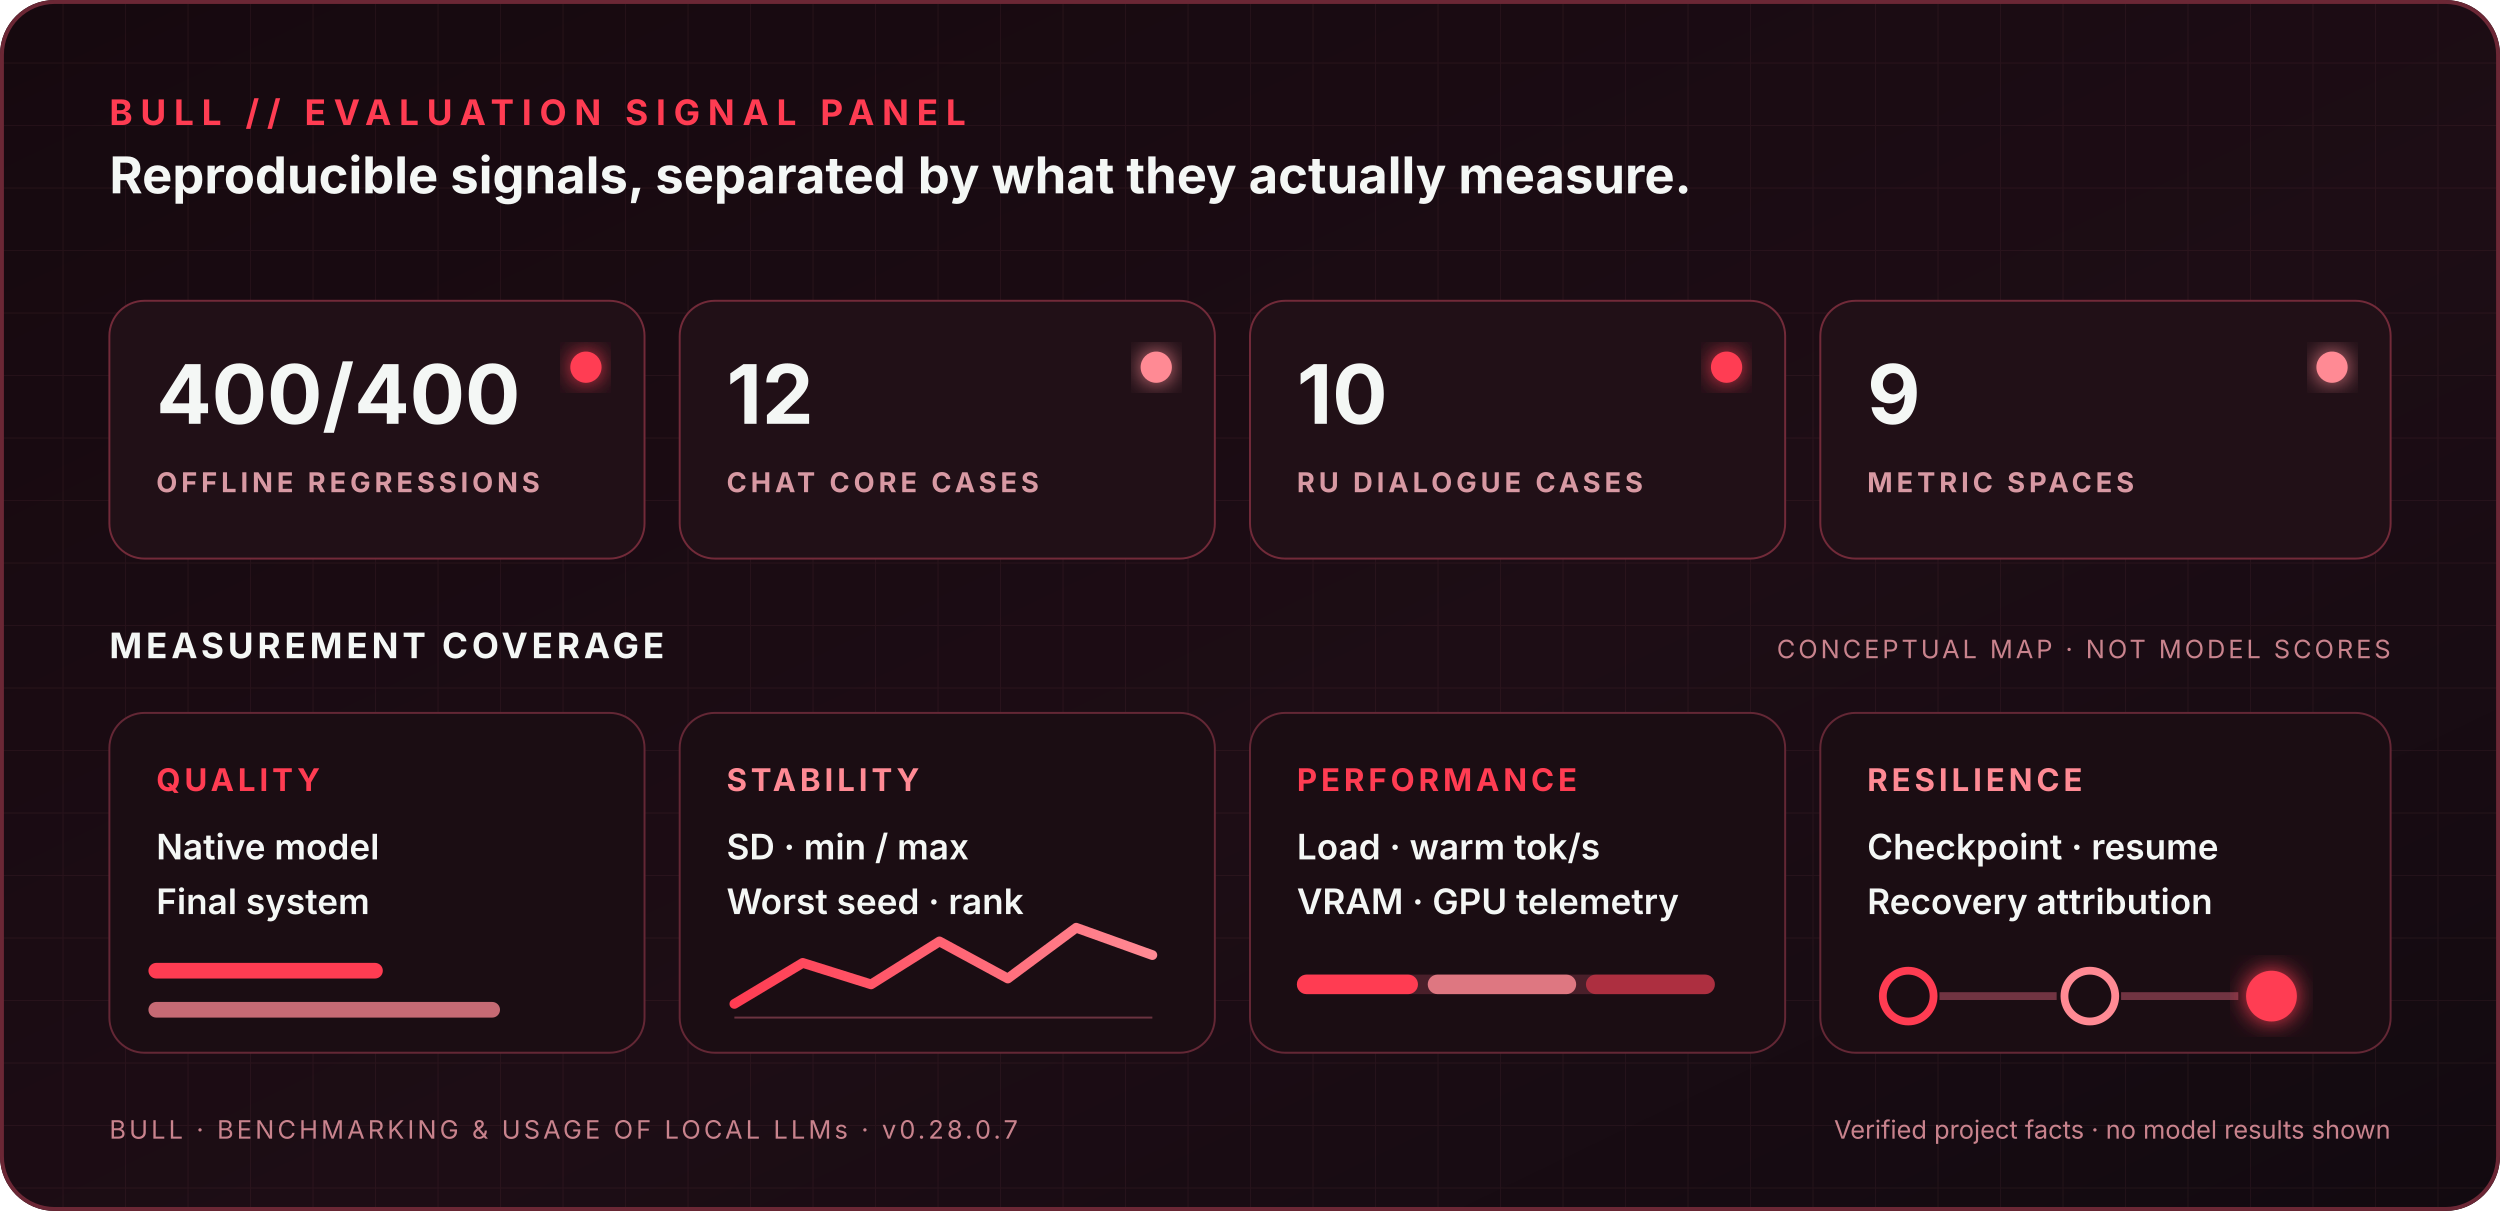
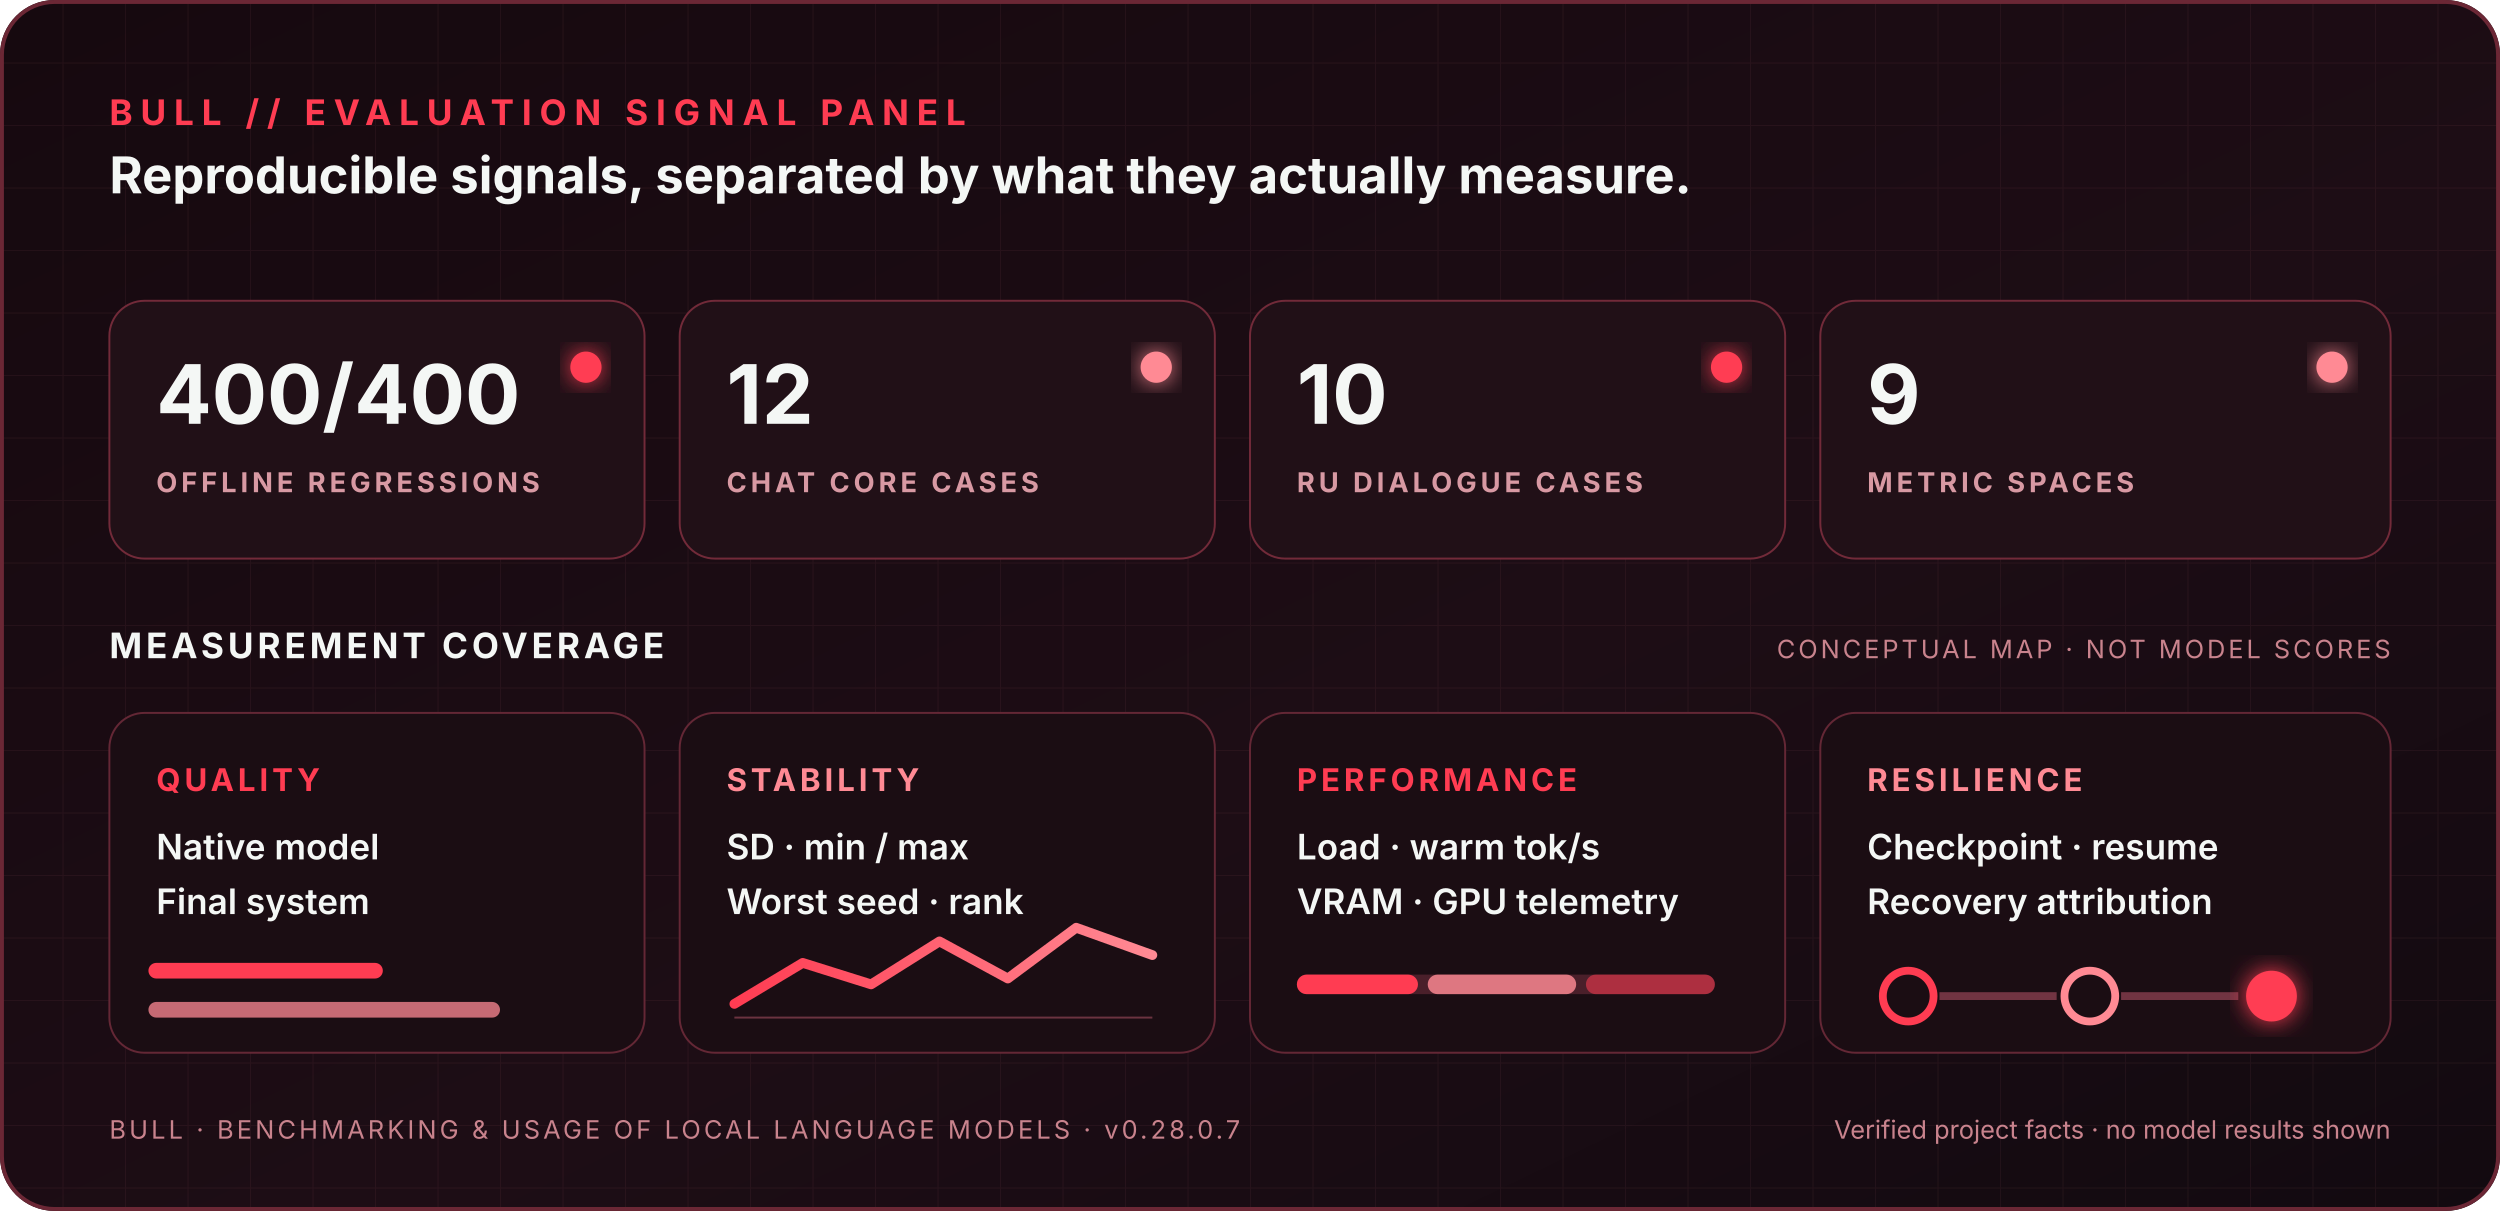
<svg xmlns="http://www.w3.org/2000/svg" width="1280" height="620" viewBox="0 0 1280 620" role="img" aria-labelledby="title desc">
  <defs>
    <linearGradient id="background" x1="0" y1="0" x2="1" y2="1">
      <stop offset="0" stop-color="#16090f" />
      <stop offset="0.58" stop-color="#1d0d15" />
      <stop offset="1" stop-color="#120a10" />
    </linearGradient>
    <linearGradient id="accent" x1="0" y1="0" x2="1" y2="0">
      <stop offset="0" stop-color="#ff3c52" />
      <stop offset="1" stop-color="#ff8a94" />
    </linearGradient>
    <pattern id="grid" width="32" height="32" patternUnits="userSpaceOnUse">
      <path d="M 32 0 L 0 0 0 32" fill="none" stroke="#c06a76" stroke-opacity="0.08" stroke-width="1" />
    </pattern>
    <filter id="glow" x="-30%" y="-30%" width="160%" height="160%">
      <feGaussianBlur stdDeviation="6" result="blur" />
      <feMerge>
        <feMergeNode in="blur" />
        <feMergeNode in="SourceGraphic" />
      </feMerge>
    </filter>
  </defs>
  <rect width="1280" height="620" rx="28" fill="url(#background)" />
  <rect width="1280" height="620" rx="28" fill="url(#grid)" />
  <rect x="1" y="1" width="1278" height="618" rx="27" fill="none" stroke="#6b2735" stroke-width="2" />
  <g font-family="Segoe UI, Inter, Arial, sans-serif">
    <text x="56" y="64" fill="#ff3c52" font-size="18" font-weight="700" letter-spacing="4">BULL // EVALUATION SIGNAL PANEL</text>
    <text x="56" y="99" fill="#f4f7f5" font-size="26" font-weight="650">Reproducible signals, separated by what they actually measure.</text>
    <line x1="56" y1="124" x2="1224" y2="124" stroke="url(#accent)" stroke-width="2" opacity="0.8" />
    <g>
      <rect x="56" y="154" width="274" height="132" rx="18" fill="#211017" stroke="#722a39" />
      <rect x="348" y="154" width="274" height="132" rx="18" fill="#211017" stroke="#722a39" />
      <rect x="640" y="154" width="274" height="132" rx="18" fill="#211017" stroke="#722a39" />
      <rect x="932" y="154" width="292" height="132" rx="18" fill="#211017" stroke="#722a39" />
      <text x="80" y="217" fill="#f4f7f5" font-size="42" font-weight="750">400/400</text>
      <text x="80" y="252" fill="#d899a3" font-size="14" font-weight="650" letter-spacing="2">OFFLINE REGRESSIONS</text>
      <circle cx="300" cy="188" r="8" fill="#ff3c52" filter="url(#glow)" />
      <text x="372" y="217" fill="#f4f7f5" font-size="42" font-weight="750">12</text>
      <text x="372" y="252" fill="#d899a3" font-size="14" font-weight="650" letter-spacing="2">CHAT CORE CASES</text>
      <circle cx="592" cy="188" r="8" fill="#ff8a94" filter="url(#glow)" />
      <text x="664" y="217" fill="#f4f7f5" font-size="42" font-weight="750">10</text>
      <text x="664" y="252" fill="#d899a3" font-size="14" font-weight="650" letter-spacing="2">RU DIALOGUE CASES</text>
      <circle cx="884" cy="188" r="8" fill="#ff3c52" filter="url(#glow)" />
      <text x="956" y="217" fill="#f4f7f5" font-size="42" font-weight="750">9</text>
      <text x="956" y="252" fill="#d899a3" font-size="14" font-weight="650" letter-spacing="2">METRIC SPACES</text>
      <circle cx="1194" cy="188" r="8" fill="#ff8a94" filter="url(#glow)" />
    </g>
    <text x="56" y="337" fill="#f4f7f5" font-size="18" font-weight="700" letter-spacing="2">MEASUREMENT COVERAGE</text>
    <text x="1224" y="337" fill="#c9838d" font-size="13" text-anchor="end" letter-spacing="1.5">CONCEPTUAL MAP · NOT MODEL SCORES</text>
    <g>
      <rect x="56" y="365" width="274" height="174" rx="18" fill="#1b0d13" stroke="#642735" />
      <text x="80" y="405" fill="#ff3c52" font-size="16" font-weight="750" letter-spacing="2">QUALITY</text>
      <text x="80" y="440" fill="#f4f7f5" font-size="18" font-weight="600">Native model</text>
      <text x="80" y="468" fill="#f4f7f5" font-size="18" font-weight="600">Final system</text>
      <line x1="80" y1="497" x2="192" y2="497" stroke="#ff3c52" stroke-width="8" stroke-linecap="round" />
      <line x1="80" y1="517" x2="252" y2="517" stroke="#ff8a94" stroke-width="8" stroke-linecap="round" opacity="0.75" />
      <rect x="348" y="365" width="274" height="174" rx="18" fill="#1b0d13" stroke="#642735" />
      <text x="372" y="405" fill="#ff8a94" font-size="16" font-weight="750" letter-spacing="2">STABILITY</text>
      <text x="372" y="440" fill="#f4f7f5" font-size="18" font-weight="600">SD · min / max</text>
      <text x="372" y="468" fill="#f4f7f5" font-size="18" font-weight="600">Worst seed · rank</text>
      <polyline points="376,514 411,493 446,504 481,482 516,501 551,475 590,489" fill="none" stroke="url(#accent)" stroke-width="5" stroke-linecap="round" stroke-linejoin="round" />
      <line x1="376" y1="521" x2="590" y2="521" stroke="#6b3340" />
      <rect x="640" y="365" width="274" height="174" rx="18" fill="#1b0d13" stroke="#642735" />
      <text x="664" y="405" fill="#ff3c52" font-size="16" font-weight="750" letter-spacing="2">PERFORMANCE</text>
      <text x="664" y="440" fill="#f4f7f5" font-size="18" font-weight="600">Load · warm tok/s</text>
      <text x="664" y="468" fill="#f4f7f5" font-size="18" font-weight="600">VRAM · GPU telemetry</text>
      <rect x="664" y="499" width="214" height="10" rx="5" fill="#4a1f2a" />
      <rect x="664" y="499" width="62" height="10" rx="5" fill="#ff3c52" />
      <rect x="731" y="499" width="76" height="10" rx="5" fill="#ff8a94" opacity="0.82" />
      <rect x="812" y="499" width="66" height="10" rx="5" fill="#ff3c52" opacity="0.55" />
      <rect x="932" y="365" width="292" height="174" rx="18" fill="#1b0d13" stroke="#642735" />
      <text x="956" y="405" fill="#ff8a94" font-size="16" font-weight="750" letter-spacing="2">RESILIENCE</text>
      <text x="956" y="440" fill="#f4f7f5" font-size="18" font-weight="600">Checkpoint · resume</text>
      <text x="956" y="468" fill="#f4f7f5" font-size="18" font-weight="600">Recovery attribution</text>
      <circle cx="977" cy="510" r="13" fill="none" stroke="#ff3c52" stroke-width="4" />
      <line x1="993" y1="510" x2="1053" y2="510" stroke="#713442" stroke-width="4" />
      <circle cx="1070" cy="510" r="13" fill="none" stroke="#ff8a94" stroke-width="4" />
      <line x1="1086" y1="510" x2="1146" y2="510" stroke="#713442" stroke-width="4" />
      <circle cx="1163" cy="510" r="13" fill="#ff3c52" filter="url(#glow)" />
    </g>
-     <text x="56" y="583" fill="#c9838d" font-size="13" letter-spacing="1.6">BULL · BENCHMARKING &amp; USAGE OF LOCAL LLMs · v0.28.0.7</text>
+     <text x="56" y="583" fill="#c9838d" font-size="13" letter-spacing="1.6">BULL · BENCHMARKING &amp; USAGE OF LOCAL LANGUAGE MODELS · v0.28.0.7</text>
    <text x="1224" y="583" fill="#c9838d" font-size="13" text-anchor="end">Verified project facts · no model results shown</text>
  </g>
</svg>
